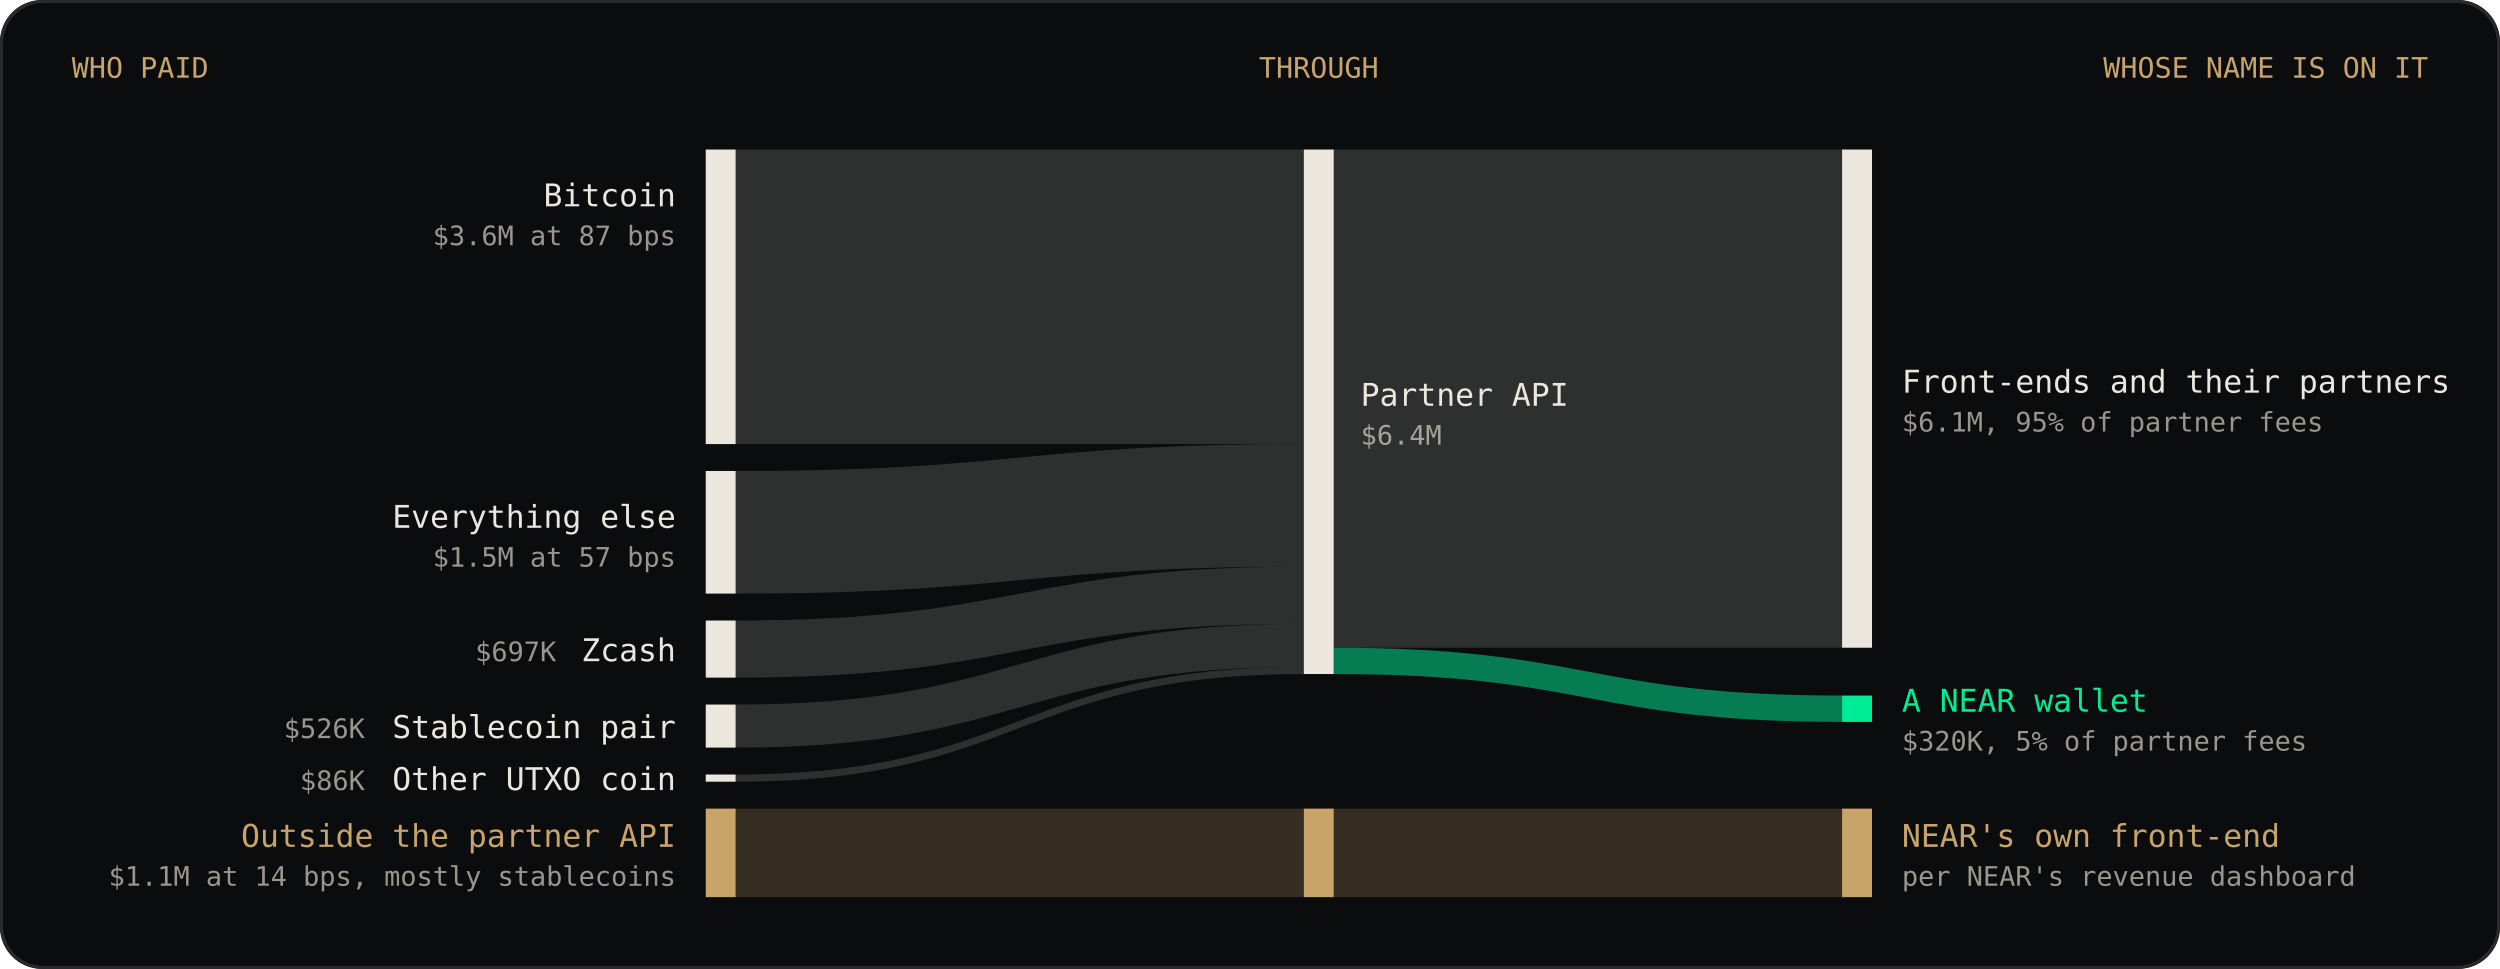
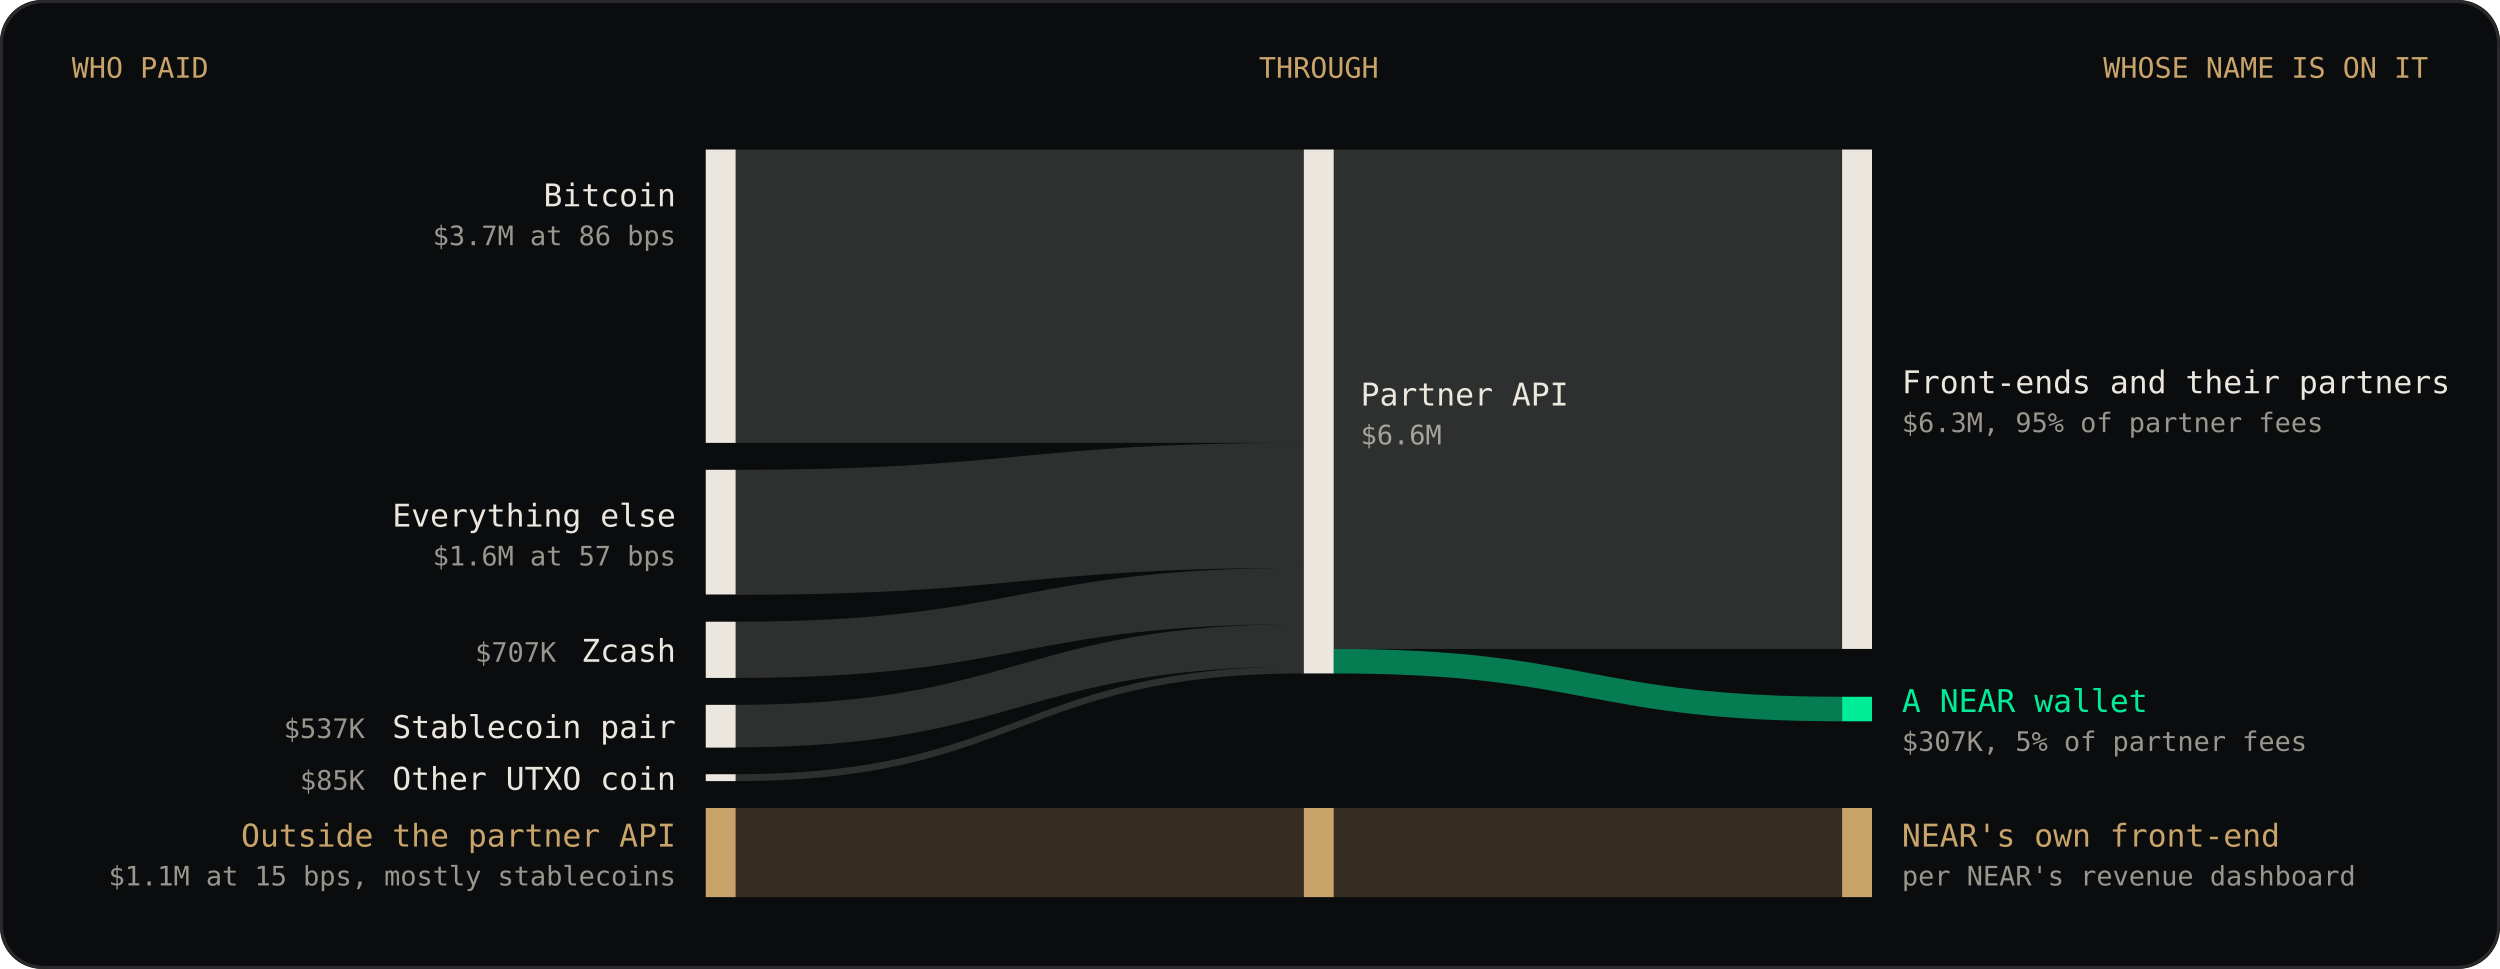
<svg xmlns="http://www.w3.org/2000/svg" viewBox="0 0 836 324" width="836" height="324" font-family="'JetBrains Mono', ui-monospace, SFMono-Regular, Menlo, Consolas, monospace" font-size="9">
  <rect width="836" height="324" rx="14" fill="#0b0c0e" />
  <rect x="0.5" y="0.5" width="835" height="323" rx="14" fill="none" stroke="#2a2a2c" />
  <text x="24.0" y="26.0" fill="#c8a46a" font-size="9.5" font-weight="500" text-anchor="start">WHO PAID</text>
  <text x="441.0" y="26.0" fill="#c8a46a" font-size="9.5" font-weight="500" text-anchor="middle">THROUGH</text>
  <text x="812.0" y="26.0" fill="#c8a46a" font-size="9.5" font-weight="500" text-anchor="end">WHOSE NAME IS ON IT</text>
-   <rect x="236.0" y="50.0" width="10.0" height="98.5" fill="#ece7de" />
+   <rect x="236.0" y="50.0" width="10.0" height="98.1" fill="#ece7de" />
  <text x="226.0" y="69.0" fill="#ece7de" font-size="10.5" font-weight="400" text-anchor="end">Bitcoin</text>
-   <text x="226.0" y="82.0" fill="#9a968e" font-size="9" font-weight="400" text-anchor="end">$3.6M at 87 bps</text>
-   <path d="M246.0 50.0 C341.0 50.0 341.0 50.0 436.0 50.0 L436.0 148.5 C341.0 148.5 341.0 148.5 246.0 148.5 Z" fill="#ece7de" fill-opacity="0.16" />
-   <rect x="236.0" y="157.5" width="10.0" height="41.0" fill="#ece7de" />
-   <text x="226.0" y="176.5" fill="#ece7de" font-size="10.5" font-weight="400" text-anchor="end">Everything else</text>
-   <text x="226.0" y="189.5" fill="#9a968e" font-size="9" font-weight="400" text-anchor="end">$1.5M at 57 bps</text>
-   <path d="M246.0 157.5 C341.0 157.5 341.0 148.5 436.0 148.5 L436.0 189.5 C341.0 189.5 341.0 198.5 246.0 198.5 Z" fill="#ece7de" fill-opacity="0.16" />
-   <rect x="236.0" y="207.5" width="10.0" height="19.1" fill="#ece7de" />
-   <text x="226.0" y="221.1" fill="#ece7de" font-size="10.5" font-weight="400" text-anchor="end">Zcash</text>
-   <text x="186.0" y="221.1" fill="#9a968e" font-size="9" font-weight="400" text-anchor="end">$697K</text>
-   <path d="M246.0 207.5 C341.0 207.5 341.0 189.5 436.0 189.5 L436.0 208.6 C341.0 208.6 341.0 226.6 246.0 226.6 Z" fill="#ece7de" fill-opacity="0.16" />
-   <rect x="236.0" y="235.6" width="10.0" height="14.4" fill="#ece7de" />
+   <text x="226.0" y="82.0" fill="#9a968e" font-size="9" font-weight="400" text-anchor="end">$3.7M at 86 bps</text>
+   <path d="M246.0 50.0 C341.0 50.0 341.0 50.0 436.0 50.0 L436.0 148.1 C341.0 148.1 341.0 148.1 246.0 148.1 Z" fill="#ece7de" fill-opacity="0.16" />
+   <rect x="236.0" y="157.1" width="10.0" height="41.7" fill="#ece7de" />
+   <text x="226.0" y="176.1" fill="#ece7de" font-size="10.5" font-weight="400" text-anchor="end">Everything else</text>
+   <text x="226.0" y="189.1" fill="#9a968e" font-size="9" font-weight="400" text-anchor="end">$1.6M at 57 bps</text>
+   <path d="M246.0 157.1 C341.0 157.1 341.0 148.1 436.0 148.1 L436.0 189.9 C341.0 189.9 341.0 198.9 246.0 198.9 Z" fill="#ece7de" fill-opacity="0.16" />
+   <rect x="236.0" y="207.9" width="10.0" height="18.8" fill="#ece7de" />
+   <text x="226.0" y="221.3" fill="#ece7de" font-size="10.5" font-weight="400" text-anchor="end">Zcash</text>
+   <text x="186.0" y="221.3" fill="#9a968e" font-size="9" font-weight="400" text-anchor="end">$707K</text>
+   <path d="M246.0 207.9 C341.0 207.9 341.0 189.9 436.0 189.9 L436.0 208.7 C341.0 208.7 341.0 226.7 246.0 226.7 Z" fill="#ece7de" fill-opacity="0.16" />
+   <rect x="236.0" y="235.7" width="10.0" height="14.3" fill="#ece7de" />
  <text x="226.0" y="246.8" fill="#ece7de" font-size="10.5" font-weight="400" text-anchor="end">Stablecoin pair</text>
-   <text x="122.0" y="246.8" fill="#9a968e" font-size="9" font-weight="400" text-anchor="end">$526K</text>
-   <path d="M246.0 235.6 C341.0 235.6 341.0 208.6 436.0 208.6 L436.0 223.0 C341.0 223.0 341.0 250.0 246.0 250.0 Z" fill="#ece7de" fill-opacity="0.16" />
-   <rect x="236.0" y="259.0" width="10.0" height="2.4" fill="#ece7de" />
-   <text x="226.0" y="264.2" fill="#ece7de" font-size="10.5" font-weight="400" text-anchor="end">Other UTXO coin</text>
-   <text x="122.0" y="264.2" fill="#9a968e" font-size="9" font-weight="400" text-anchor="end">$86K</text>
-   <path d="M246.0 259.0 C341.0 259.0 341.0 223.0 436.0 223.0 L436.0 225.4 C341.0 225.4 341.0 261.4 246.0 261.4 Z" fill="#ece7de" fill-opacity="0.16" />
-   <rect x="236.0" y="270.4" width="10.0" height="29.6" fill="#c8a46a" />
-   <text x="226.0" y="283.2" fill="#c8a46a" font-size="10.5" font-weight="400" text-anchor="end">Outside the partner API</text>
-   <text x="226.0" y="296.2" fill="#9a968e" font-size="9" font-weight="400" text-anchor="end">$1.1M at 14 bps, mostly stablecoins</text>
-   <path d="M246.0 270.4 C341.0 270.4 341.0 270.4 436.0 270.4 L436.0 300.0 C341.0 300.0 341.0 300.0 246.0 300.0 Z" fill="#c8a46a" fill-opacity="0.22" />
-   <rect x="436.0" y="50.0" width="10.0" height="175.4" fill="#ece7de" />
-   <rect x="436.0" y="270.4" width="10.0" height="29.6" fill="#c8a46a" />
-   <text x="455.0" y="135.7" fill="#ece7de" font-size="10.5" font-weight="400" text-anchor="start">Partner API</text>
-   <text x="455.0" y="148.7" fill="#9a968e" font-size="9" font-weight="400" text-anchor="start">$6.4M</text>
-   <path d="M446.0 50.0 C531.0 50.0 531.0 50.0 616.0 50.0 L616.0 216.6 C531.0 216.6 531.0 216.6 446.0 216.6 Z" fill="#ece7de" fill-opacity="0.16" />
-   <path d="M446.0 216.6 C531.0 216.6 531.0 232.6 616.0 232.6 L616.0 241.4 C531.0 241.4 531.0 225.4 446.0 225.4 Z" fill="#00ec97" fill-opacity="0.5" />
-   <path d="M446.0 270.4 C531.0 270.4 531.0 270.4 616.0 270.4 L616.0 300.0 C531.0 300.0 531.0 300.0 446.0 300.0 Z" fill="#c8a46a" fill-opacity="0.22" />
-   <rect x="616.0" y="50.0" width="10.0" height="166.6" fill="#ece7de" />
-   <rect x="616.0" y="232.6" width="10.0" height="8.8" fill="#00ec97" />
-   <rect x="616.0" y="270.4" width="10.0" height="29.6" fill="#c8a46a" />
-   <text x="636.0" y="131.3" fill="#ece7de" font-size="10.5" font-weight="400" text-anchor="start">Front-ends and their partners</text>
-   <text x="636.0" y="144.3" fill="#9a968e" font-size="9" font-weight="400" text-anchor="start">$6.1M, 95% of partner fees</text>
-   <text x="636.0" y="238.0" fill="#00ec97" font-size="10.5" font-weight="400" text-anchor="start">A NEAR wallet</text>
-   <text x="636.0" y="251.0" fill="#9a968e" font-size="9" font-weight="400" text-anchor="start">$320K, 5% of partner fees</text>
-   <text x="636.0" y="283.2" fill="#c8a46a" font-size="10.5" font-weight="400" text-anchor="start">NEAR's own front-end</text>
-   <text x="636.0" y="296.2" fill="#9a968e" font-size="9" font-weight="400" text-anchor="start">per NEAR's revenue dashboard</text>
+   <text x="122.0" y="246.8" fill="#9a968e" font-size="9" font-weight="400" text-anchor="end">$537K</text>
+   <path d="M246.0 235.7 C341.0 235.7 341.0 208.7 436.0 208.7 L436.0 222.9 C341.0 222.9 341.0 249.9 246.0 249.9 Z" fill="#ece7de" fill-opacity="0.16" />
+   <rect x="236.0" y="258.9" width="10.0" height="2.3" fill="#ece7de" />
+   <text x="226.0" y="264.1" fill="#ece7de" font-size="10.5" font-weight="400" text-anchor="end">Other UTXO coin</text>
+   <text x="122.0" y="264.1" fill="#9a968e" font-size="9" font-weight="400" text-anchor="end">$85K</text>
+   <path d="M246.0 258.9 C341.0 258.9 341.0 222.9 436.0 222.9 L436.0 225.2 C341.0 225.2 341.0 261.2 246.0 261.2 Z" fill="#ece7de" fill-opacity="0.16" />
+   <rect x="236.0" y="270.2" width="10.0" height="29.8" fill="#c8a46a" />
+   <text x="226.0" y="283.1" fill="#c8a46a" font-size="10.5" font-weight="400" text-anchor="end">Outside the partner API</text>
+   <text x="226.0" y="296.1" fill="#9a968e" font-size="9" font-weight="400" text-anchor="end">$1.1M at 15 bps, mostly stablecoins</text>
+   <path d="M246.0 270.2 C341.0 270.2 341.0 270.2 436.0 270.2 L436.0 300.0 C341.0 300.0 341.0 300.0 246.0 300.0 Z" fill="#c8a46a" fill-opacity="0.22" />
+   <rect x="436.0" y="50.0" width="10.0" height="175.2" fill="#ece7de" />
+   <rect x="436.0" y="270.2" width="10.0" height="29.8" fill="#c8a46a" />
+   <text x="455.0" y="135.6" fill="#ece7de" font-size="10.5" font-weight="400" text-anchor="start">Partner API</text>
+   <text x="455.0" y="148.6" fill="#9a968e" font-size="9" font-weight="400" text-anchor="start">$6.6M</text>
+   <path d="M446.0 50.0 C531.0 50.0 531.0 50.0 616.0 50.0 L616.0 217.0 C531.0 217.0 531.0 217.0 446.0 217.0 Z" fill="#ece7de" fill-opacity="0.16" />
+   <path d="M446.0 217.0 C531.0 217.0 531.0 233.0 616.0 233.0 L616.0 241.2 C531.0 241.2 531.0 225.2 446.0 225.2 Z" fill="#00ec97" fill-opacity="0.5" />
+   <path d="M446.0 270.2 C531.0 270.2 531.0 270.2 616.0 270.2 L616.0 300.0 C531.0 300.0 531.0 300.0 446.0 300.0 Z" fill="#c8a46a" fill-opacity="0.22" />
+   <rect x="616.0" y="50.0" width="10.0" height="167.0" fill="#ece7de" />
+   <rect x="616.0" y="233.0" width="10.0" height="8.2" fill="#00ec97" />
+   <rect x="616.0" y="270.2" width="10.0" height="29.8" fill="#c8a46a" />
+   <text x="636.0" y="131.5" fill="#ece7de" font-size="10.5" font-weight="400" text-anchor="start">Front-ends and their partners</text>
+   <text x="636.0" y="144.5" fill="#9a968e" font-size="9" font-weight="400" text-anchor="start">$6.3M, 95% of partner fees</text>
+   <text x="636.0" y="238.1" fill="#00ec97" font-size="10.5" font-weight="400" text-anchor="start">A NEAR wallet</text>
+   <text x="636.0" y="251.1" fill="#9a968e" font-size="9" font-weight="400" text-anchor="start">$307K, 5% of partner fees</text>
+   <text x="636.0" y="283.1" fill="#c8a46a" font-size="10.5" font-weight="400" text-anchor="start">NEAR's own front-end</text>
+   <text x="636.0" y="296.1" fill="#9a968e" font-size="9" font-weight="400" text-anchor="start">per NEAR's revenue dashboard</text>
</svg>
